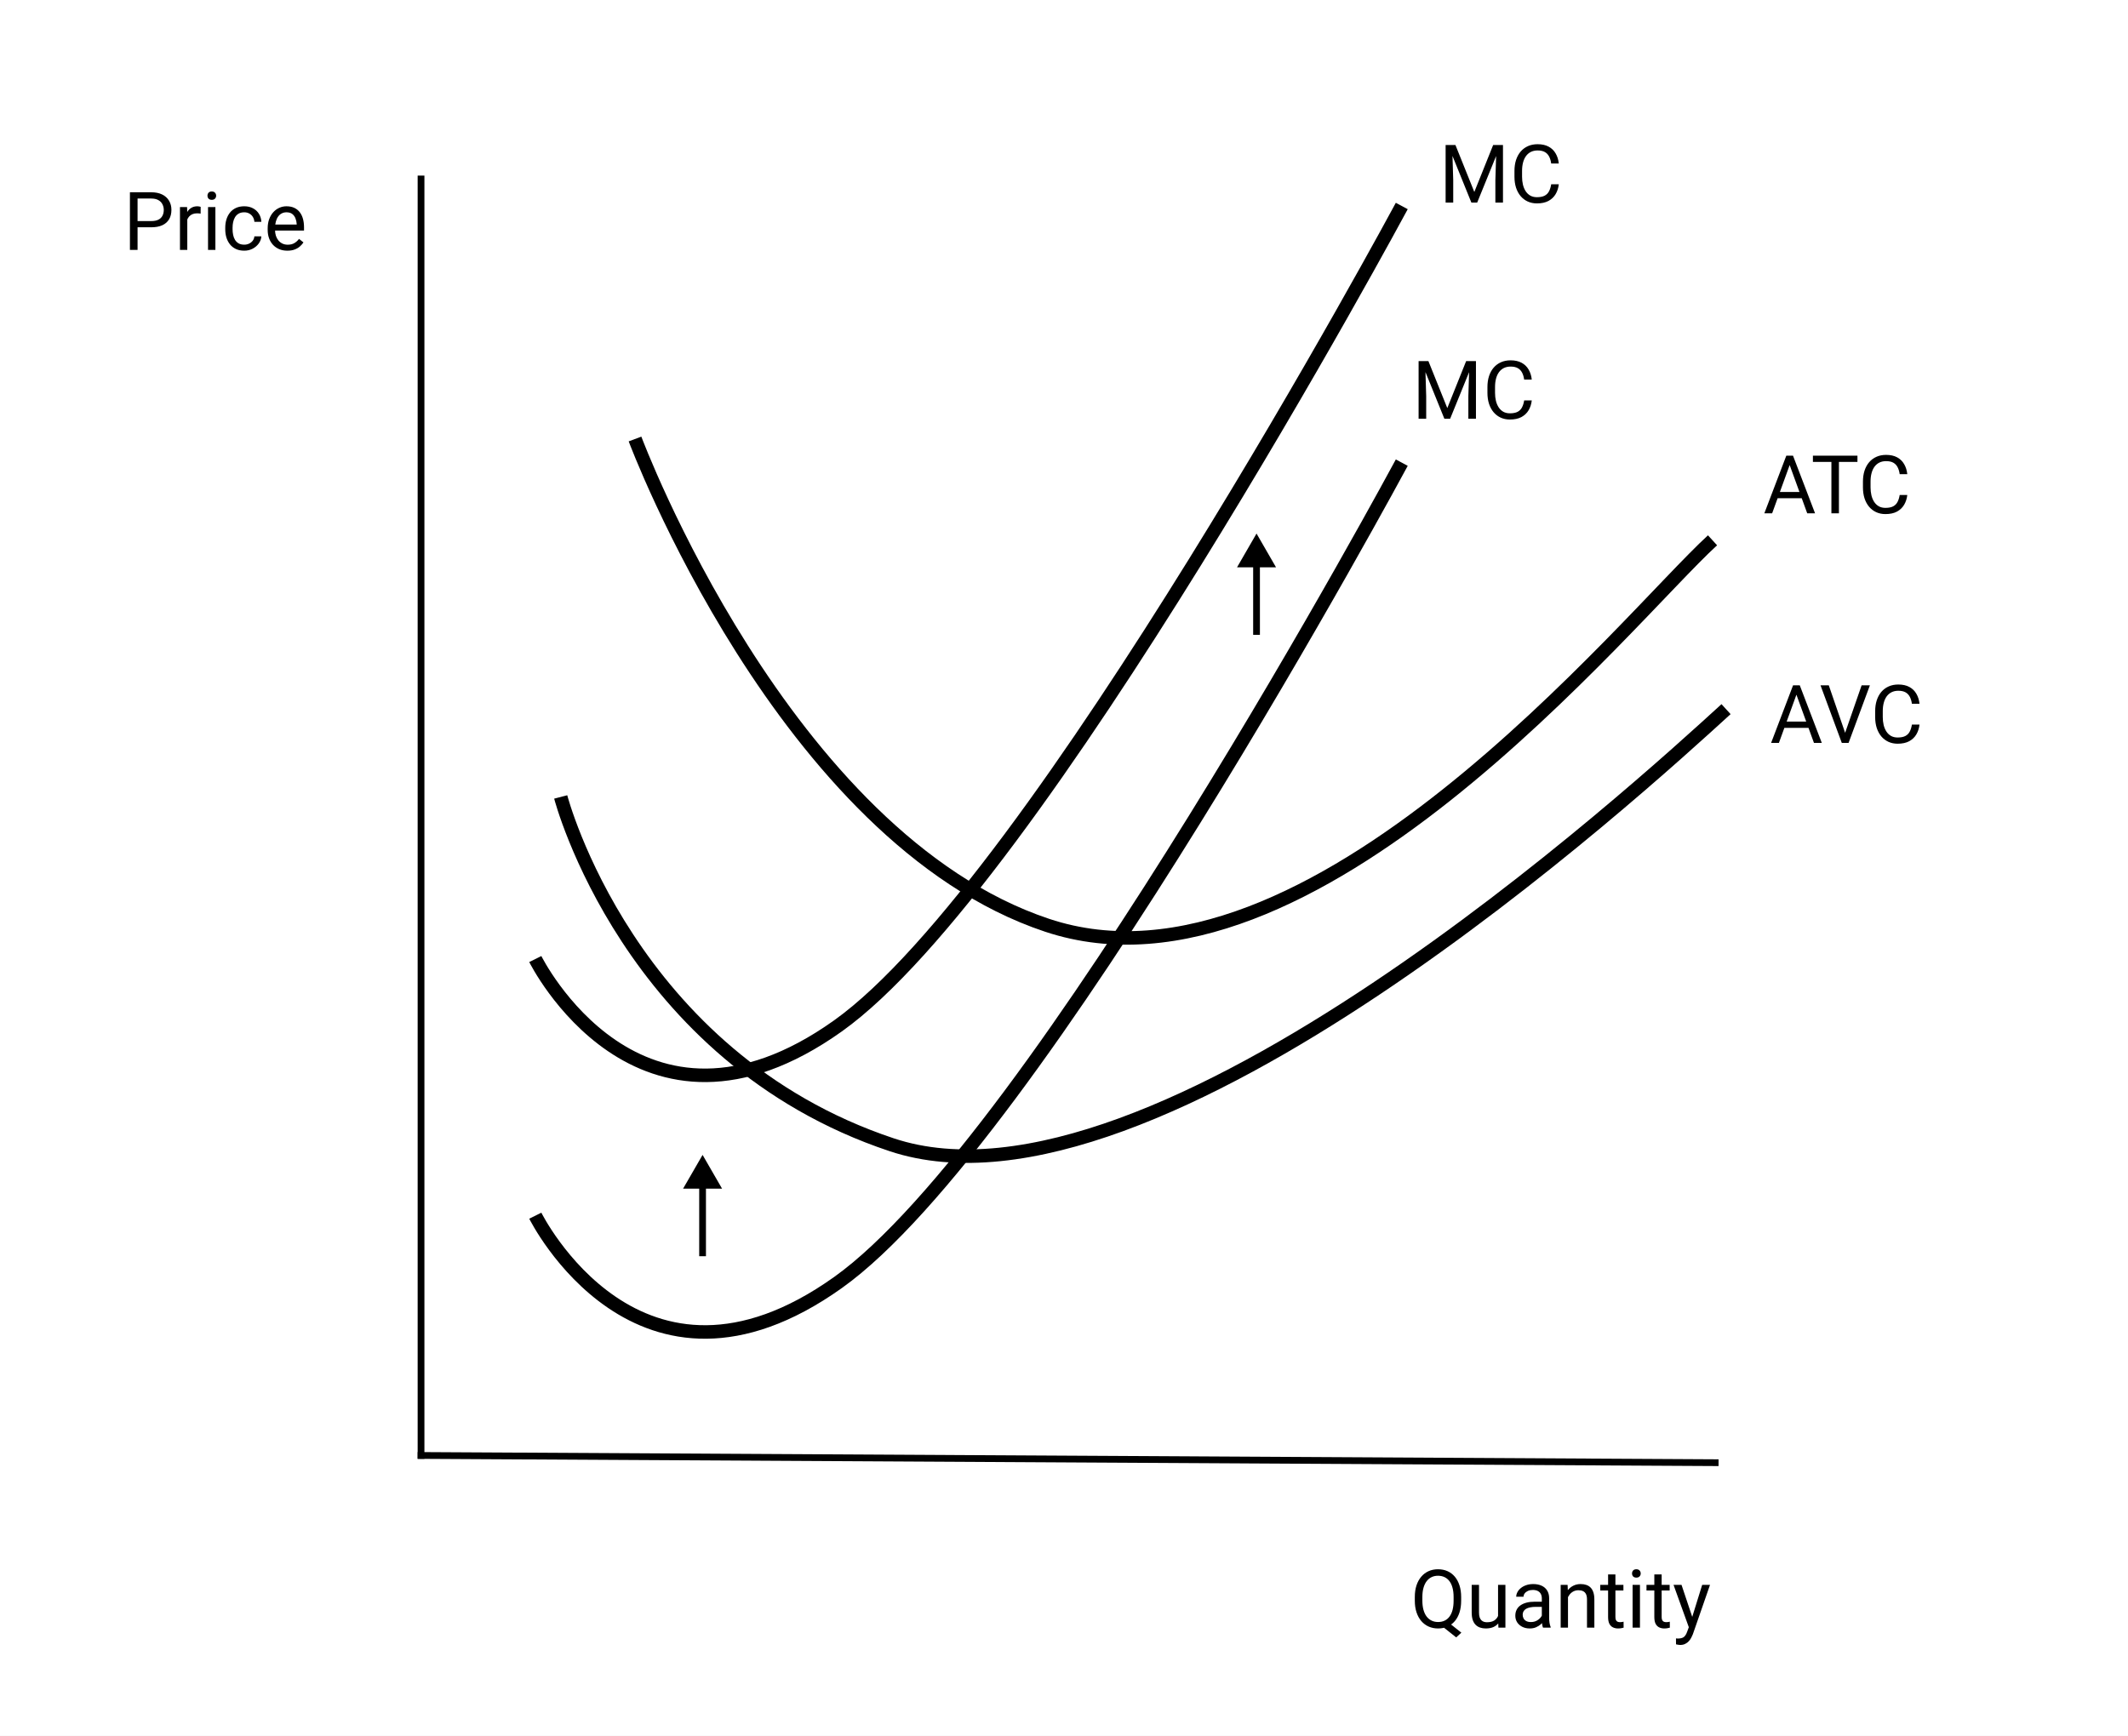
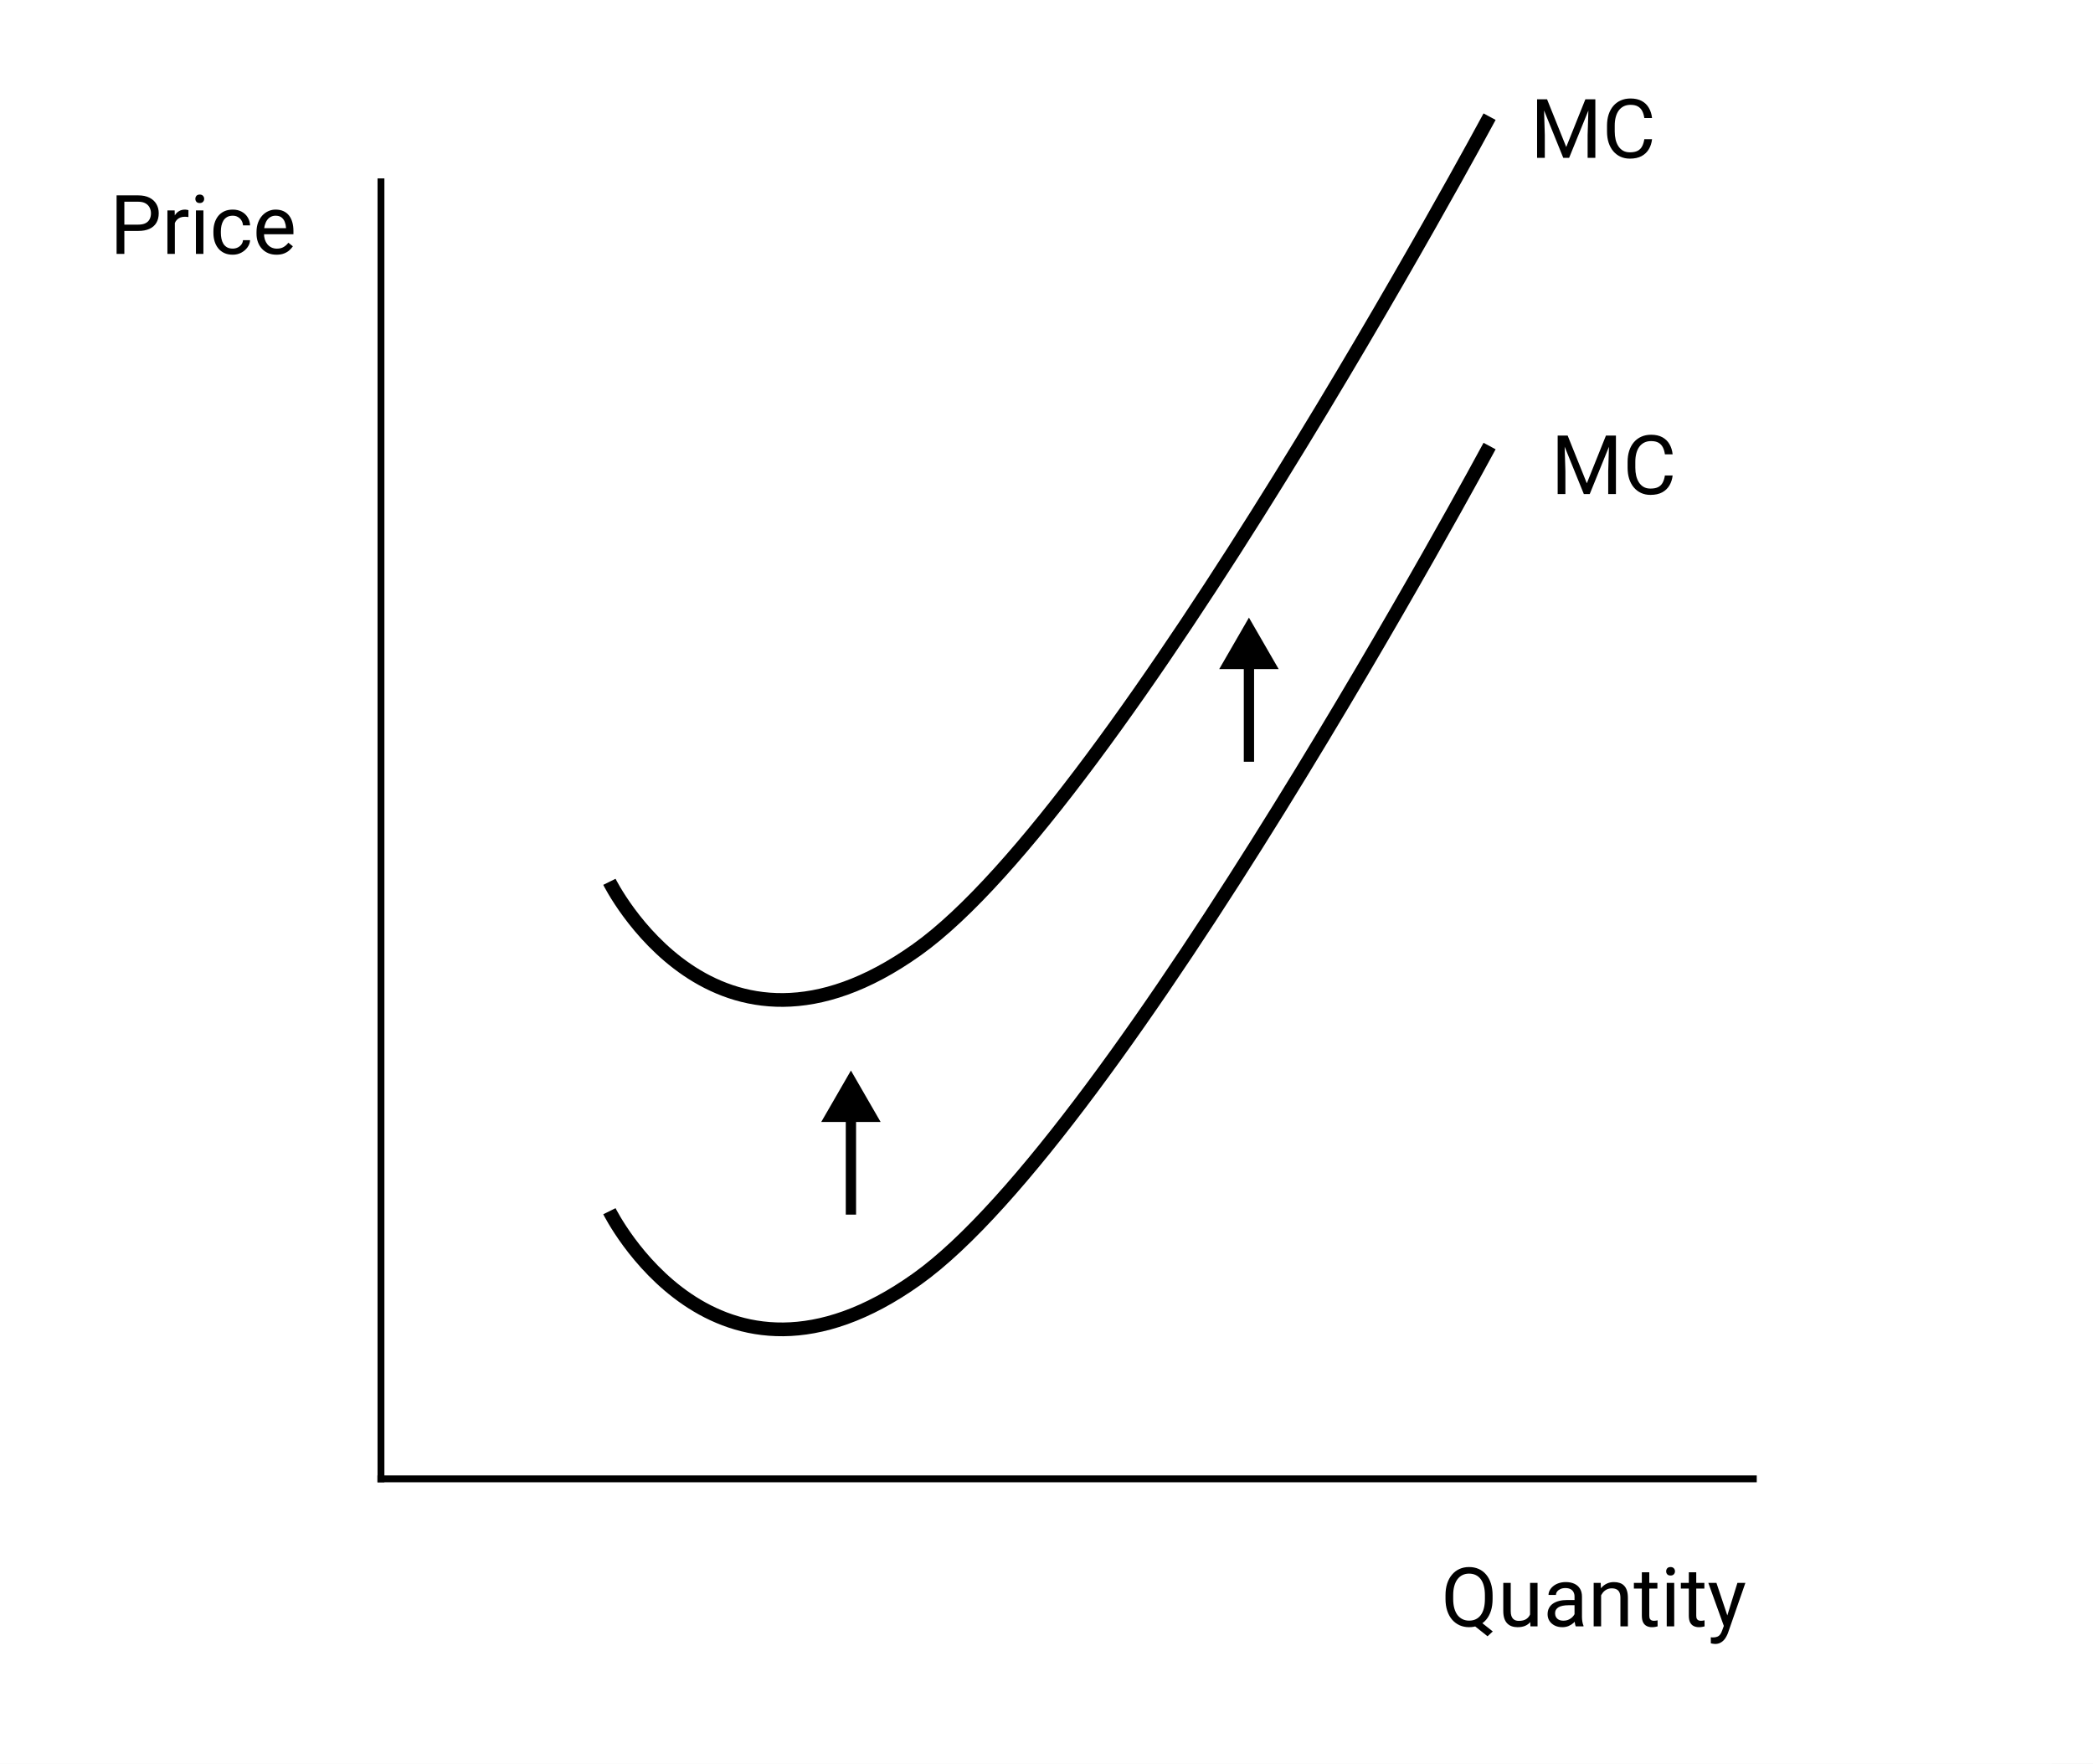
- <svg xmlns="http://www.w3.org/2000/svg" width="315" height="257" viewBox="0 0 315 257" fill="none">
-   <rect width="315" height="257" fill="white" />
+ <svg xmlns="http://www.w3.org/2000/svg" width="305" height="257" viewBox="0 0 305 257" fill="none">
+   <rect width="305" height="257" fill="white" />
+   <path d="M39.539 184.654H37.259V183.734H39.539C39.98 183.734 40.337 183.664 40.611 183.523C40.884 183.383 41.084 183.188 41.209 182.938C41.337 182.688 41.402 182.402 41.402 182.082C41.402 181.789 41.337 181.514 41.209 181.256C41.084 180.998 40.884 180.791 40.611 180.635C40.337 180.475 39.98 180.395 39.539 180.395H37.523V188H36.392V179.469H39.539C40.183 179.469 40.728 179.58 41.173 179.803C41.619 180.025 41.956 180.334 42.187 180.729C42.417 181.119 42.533 181.566 42.533 182.07C42.533 182.617 42.417 183.084 42.187 183.471C41.956 183.857 41.619 184.152 41.173 184.355C40.728 184.555 40.183 184.654 39.539 184.654ZM39.673 193.422V202H38.589V194.775L36.404 195.572V194.594L39.503 193.422H39.673Z" fill="black" />
  <line x1="62.324" y1="26" x2="62.324" y2="216" stroke="black" />
  <line y1="-0.5" x2="192.567" y2="-0.5" transform="matrix(0.999984 0.0055743 -0.00572597 0.999984 61.8242 216)" stroke="black" />
  <path d="M22.38 33.654H20.101V32.734H22.38C22.821 32.734 23.179 32.664 23.452 32.523C23.726 32.383 23.925 32.188 24.05 31.938C24.179 31.688 24.243 31.402 24.243 31.082C24.243 30.789 24.179 30.514 24.05 30.256C23.925 29.998 23.726 29.791 23.452 29.635C23.179 29.475 22.821 29.395 22.38 29.395H20.364V37H19.233V28.469H22.38C23.024 28.469 23.569 28.58 24.015 28.803C24.46 29.025 24.798 29.334 25.028 29.729C25.259 30.119 25.374 30.566 25.374 31.07C25.374 31.617 25.259 32.084 25.028 32.471C24.798 32.857 24.46 33.152 24.015 33.355C23.569 33.555 23.024 33.654 22.38 33.654ZM27.724 31.656V37H26.64V30.66H27.694L27.724 31.656ZM29.704 30.625L29.698 31.633C29.608 31.613 29.523 31.602 29.44 31.598C29.362 31.59 29.273 31.586 29.171 31.586C28.921 31.586 28.7 31.625 28.509 31.703C28.317 31.781 28.155 31.891 28.023 32.031C27.89 32.172 27.784 32.34 27.706 32.535C27.632 32.727 27.583 32.938 27.56 33.168L27.255 33.344C27.255 32.961 27.292 32.602 27.366 32.266C27.444 31.93 27.564 31.633 27.724 31.375C27.884 31.113 28.087 30.91 28.333 30.766C28.583 30.617 28.88 30.543 29.224 30.543C29.302 30.543 29.392 30.553 29.493 30.572C29.595 30.588 29.665 30.605 29.704 30.625ZM31.884 30.66V37H30.794V30.66H31.884ZM30.712 28.979C30.712 28.803 30.765 28.654 30.87 28.533C30.98 28.412 31.14 28.352 31.351 28.352C31.558 28.352 31.716 28.412 31.825 28.533C31.939 28.654 31.995 28.803 31.995 28.979C31.995 29.146 31.939 29.291 31.825 29.412C31.716 29.529 31.558 29.588 31.351 29.588C31.14 29.588 30.98 29.529 30.87 29.412C30.765 29.291 30.712 29.146 30.712 28.979ZM36.161 36.227C36.419 36.227 36.657 36.174 36.876 36.068C37.095 35.963 37.274 35.818 37.415 35.635C37.556 35.447 37.636 35.234 37.655 34.996H38.687C38.667 35.371 38.54 35.721 38.306 36.045C38.075 36.365 37.773 36.625 37.398 36.824C37.023 37.02 36.61 37.117 36.161 37.117C35.685 37.117 35.269 37.033 34.913 36.865C34.562 36.697 34.269 36.467 34.034 36.174C33.804 35.881 33.63 35.545 33.513 35.166C33.399 34.783 33.343 34.379 33.343 33.953V33.707C33.343 33.281 33.399 32.879 33.513 32.5C33.63 32.117 33.804 31.779 34.034 31.486C34.269 31.193 34.562 30.963 34.913 30.795C35.269 30.627 35.685 30.543 36.161 30.543C36.657 30.543 37.091 30.645 37.462 30.848C37.833 31.047 38.124 31.32 38.335 31.668C38.55 32.012 38.667 32.402 38.687 32.84H37.655C37.636 32.578 37.562 32.342 37.433 32.131C37.308 31.92 37.136 31.752 36.917 31.627C36.702 31.498 36.45 31.434 36.161 31.434C35.829 31.434 35.55 31.5 35.323 31.633C35.101 31.762 34.923 31.938 34.79 32.16C34.661 32.379 34.567 32.623 34.509 32.893C34.454 33.158 34.427 33.43 34.427 33.707V33.953C34.427 34.23 34.454 34.504 34.509 34.773C34.563 35.043 34.655 35.287 34.784 35.506C34.917 35.725 35.095 35.9 35.317 36.033C35.544 36.162 35.825 36.227 36.161 36.227ZM42.536 37.117C42.095 37.117 41.694 37.043 41.335 36.895C40.98 36.742 40.673 36.529 40.415 36.256C40.161 35.982 39.966 35.658 39.829 35.283C39.692 34.908 39.624 34.498 39.624 34.053V33.807C39.624 33.291 39.7 32.832 39.852 32.43C40.005 32.023 40.212 31.68 40.474 31.398C40.735 31.117 41.032 30.904 41.364 30.76C41.696 30.615 42.04 30.543 42.395 30.543C42.849 30.543 43.239 30.621 43.567 30.777C43.899 30.934 44.171 31.152 44.382 31.434C44.593 31.711 44.749 32.039 44.851 32.418C44.952 32.793 45.003 33.203 45.003 33.648V34.135H40.269V33.25H43.919V33.168C43.903 32.887 43.845 32.613 43.743 32.348C43.645 32.082 43.489 31.863 43.274 31.691C43.06 31.52 42.767 31.434 42.395 31.434C42.149 31.434 41.923 31.486 41.716 31.592C41.509 31.693 41.331 31.846 41.183 32.049C41.034 32.252 40.919 32.5 40.837 32.793C40.755 33.086 40.714 33.424 40.714 33.807V34.053C40.714 34.353 40.755 34.637 40.837 34.902C40.923 35.164 41.046 35.395 41.206 35.594C41.37 35.793 41.567 35.949 41.798 36.062C42.032 36.176 42.298 36.232 42.595 36.232C42.977 36.232 43.302 36.154 43.567 35.998C43.833 35.842 44.065 35.633 44.265 35.371L44.921 35.893C44.784 36.1 44.61 36.297 44.399 36.484C44.188 36.672 43.929 36.824 43.62 36.941C43.315 37.059 42.954 37.117 42.536 37.117Z" fill="black" />
-   <path d="M214.151 240.021L216.319 241.738L215.558 242.441L213.425 240.748L214.151 240.021ZM216.29 236.465V237.004C216.29 237.645 216.21 238.219 216.05 238.727C215.89 239.234 215.659 239.666 215.358 240.021C215.058 240.377 214.696 240.648 214.274 240.836C213.856 241.023 213.388 241.117 212.868 241.117C212.364 241.117 211.901 241.023 211.479 240.836C211.062 240.648 210.698 240.377 210.39 240.021C210.085 239.666 209.849 239.234 209.681 238.727C209.513 238.219 209.429 237.645 209.429 237.004V236.465C209.429 235.824 209.511 235.252 209.675 234.748C209.843 234.24 210.079 233.809 210.384 233.453C210.688 233.094 211.05 232.82 211.468 232.633C211.89 232.445 212.353 232.352 212.856 232.352C213.376 232.352 213.847 232.445 214.269 232.633C214.69 232.82 215.052 233.094 215.353 233.453C215.653 233.809 215.884 234.24 216.044 234.748C216.208 235.252 216.29 235.824 216.29 236.465ZM215.171 237.004V236.453C215.171 235.945 215.118 235.496 215.013 235.105C214.911 234.715 214.761 234.387 214.562 234.121C214.362 233.855 214.12 233.654 213.835 233.518C213.55 233.381 213.224 233.312 212.856 233.312C212.509 233.312 212.192 233.381 211.907 233.518C211.626 233.654 211.384 233.855 211.181 234.121C210.978 234.387 210.821 234.715 210.712 235.105C210.603 235.496 210.548 235.945 210.548 236.453V237.004C210.548 237.516 210.603 237.969 210.712 238.363C210.821 238.754 210.978 239.084 211.181 239.354C211.388 239.619 211.634 239.82 211.919 239.957C212.204 240.094 212.521 240.162 212.868 240.162C213.235 240.162 213.562 240.094 213.847 239.957C214.132 239.82 214.372 239.619 214.567 239.354C214.767 239.084 214.917 238.754 215.019 238.363C215.12 237.969 215.171 237.516 215.171 237.004ZM221.751 239.535V234.66H222.841V241H221.804L221.751 239.535ZM221.956 238.199L222.407 238.188C222.407 238.609 222.362 239 222.272 239.359C222.187 239.715 222.046 240.023 221.851 240.285C221.655 240.547 221.399 240.752 221.083 240.9C220.767 241.045 220.382 241.117 219.929 241.117C219.62 241.117 219.337 241.072 219.079 240.982C218.825 240.893 218.606 240.754 218.423 240.566C218.239 240.379 218.097 240.135 217.995 239.834C217.897 239.533 217.849 239.172 217.849 238.75V234.66H218.933V238.762C218.933 239.047 218.964 239.283 219.026 239.471C219.093 239.654 219.181 239.801 219.29 239.91C219.403 240.016 219.528 240.09 219.665 240.133C219.806 240.176 219.95 240.197 220.099 240.197C220.56 240.197 220.925 240.109 221.194 239.934C221.464 239.754 221.657 239.514 221.774 239.213C221.896 238.908 221.956 238.57 221.956 238.199ZM228.231 239.916V236.652C228.231 236.402 228.181 236.186 228.079 236.002C227.981 235.814 227.833 235.67 227.634 235.568C227.435 235.467 227.188 235.416 226.896 235.416C226.622 235.416 226.382 235.463 226.175 235.557C225.972 235.65 225.812 235.773 225.694 235.926C225.581 236.078 225.524 236.242 225.524 236.418H224.44C224.44 236.191 224.499 235.967 224.616 235.744C224.733 235.521 224.901 235.32 225.12 235.141C225.343 234.957 225.608 234.812 225.917 234.707C226.229 234.598 226.577 234.543 226.96 234.543C227.421 234.543 227.827 234.621 228.179 234.777C228.534 234.934 228.812 235.17 229.011 235.486C229.214 235.799 229.315 236.191 229.315 236.664V239.617C229.315 239.828 229.333 240.053 229.368 240.291C229.407 240.529 229.464 240.734 229.538 240.906V241H228.407C228.353 240.875 228.31 240.709 228.278 240.502C228.247 240.291 228.231 240.096 228.231 239.916ZM228.419 237.156L228.431 237.918H227.335C227.026 237.918 226.751 237.943 226.509 237.994C226.267 238.041 226.063 238.113 225.899 238.211C225.735 238.309 225.61 238.432 225.524 238.58C225.438 238.725 225.396 238.895 225.396 239.09C225.396 239.289 225.44 239.471 225.53 239.635C225.62 239.799 225.755 239.93 225.935 240.027C226.118 240.121 226.343 240.168 226.608 240.168C226.94 240.168 227.233 240.098 227.487 239.957C227.741 239.816 227.942 239.645 228.091 239.441C228.243 239.238 228.325 239.041 228.337 238.85L228.8 239.371C228.772 239.535 228.698 239.717 228.577 239.916C228.456 240.115 228.294 240.307 228.091 240.49C227.892 240.67 227.653 240.82 227.376 240.941C227.103 241.059 226.794 241.117 226.45 241.117C226.021 241.117 225.644 241.033 225.319 240.865C224.999 240.697 224.749 240.473 224.569 240.191C224.394 239.906 224.306 239.588 224.306 239.236C224.306 238.896 224.372 238.598 224.505 238.34C224.638 238.078 224.829 237.861 225.079 237.689C225.329 237.514 225.63 237.381 225.981 237.291C226.333 237.201 226.726 237.156 227.159 237.156H228.419ZM232.104 236.014V241H231.021V234.66H232.046L232.104 236.014ZM231.847 237.59L231.396 237.572C231.399 237.139 231.464 236.738 231.589 236.371C231.714 236 231.89 235.678 232.116 235.404C232.343 235.131 232.612 234.92 232.925 234.771C233.241 234.619 233.591 234.543 233.974 234.543C234.286 234.543 234.567 234.586 234.817 234.672C235.067 234.754 235.28 234.887 235.456 235.07C235.636 235.254 235.772 235.492 235.866 235.785C235.96 236.074 236.007 236.428 236.007 236.846V241H234.917V236.834C234.917 236.502 234.868 236.236 234.771 236.037C234.673 235.834 234.53 235.688 234.343 235.598C234.155 235.504 233.925 235.457 233.651 235.457C233.382 235.457 233.136 235.514 232.913 235.627C232.694 235.74 232.505 235.896 232.345 236.096C232.188 236.295 232.065 236.523 231.976 236.781C231.89 237.035 231.847 237.305 231.847 237.59ZM240.308 234.66V235.492H236.88V234.66H240.308ZM238.04 233.119H239.124V239.43C239.124 239.645 239.157 239.807 239.224 239.916C239.29 240.025 239.376 240.098 239.481 240.133C239.587 240.168 239.7 240.186 239.821 240.186C239.911 240.186 240.005 240.178 240.103 240.162C240.204 240.143 240.28 240.127 240.331 240.115L240.337 241C240.251 241.027 240.138 241.053 239.997 241.076C239.86 241.104 239.694 241.117 239.499 241.117C239.233 241.117 238.989 241.064 238.767 240.959C238.544 240.854 238.366 240.678 238.233 240.432C238.104 240.182 238.04 239.846 238.04 239.424V233.119ZM242.757 234.66V241H241.667V234.66H242.757ZM241.585 232.979C241.585 232.803 241.638 232.654 241.743 232.533C241.853 232.412 242.013 232.352 242.224 232.352C242.431 232.352 242.589 232.412 242.698 232.533C242.812 232.654 242.868 232.803 242.868 232.979C242.868 233.146 242.812 233.291 242.698 233.412C242.589 233.529 242.431 233.588 242.224 233.588C242.013 233.588 241.853 233.529 241.743 233.412C241.638 233.291 241.585 233.146 241.585 232.979ZM247.151 234.66V235.492H243.724V234.66H247.151ZM244.884 233.119H245.968V239.43C245.968 239.645 246.001 239.807 246.067 239.916C246.134 240.025 246.22 240.098 246.325 240.133C246.431 240.168 246.544 240.186 246.665 240.186C246.755 240.186 246.849 240.178 246.946 240.162C247.048 240.143 247.124 240.127 247.175 240.115L247.181 241C247.095 241.027 246.981 241.053 246.841 241.076C246.704 241.104 246.538 241.117 246.343 241.117C246.077 241.117 245.833 241.064 245.61 240.959C245.388 240.854 245.21 240.678 245.077 240.432C244.948 240.182 244.884 239.846 244.884 239.424V233.119ZM250.204 240.344L251.968 234.66H253.128L250.585 241.979C250.526 242.135 250.448 242.303 250.351 242.482C250.257 242.666 250.136 242.84 249.987 243.004C249.839 243.168 249.659 243.301 249.448 243.402C249.241 243.508 248.993 243.561 248.704 243.561C248.618 243.561 248.509 243.549 248.376 243.525C248.243 243.502 248.149 243.482 248.095 243.467L248.089 242.588C248.12 242.592 248.169 242.596 248.235 242.6C248.306 242.607 248.354 242.611 248.382 242.611C248.628 242.611 248.837 242.578 249.009 242.512C249.181 242.449 249.325 242.342 249.442 242.189C249.563 242.041 249.667 241.836 249.753 241.574L250.204 240.344ZM248.909 234.66L250.556 239.582L250.837 240.725L250.058 241.123L247.726 234.66H248.909Z" fill="black" />
-   <path d="M79.239 180C79.239 180 94.529 210.907 124.029 189.907C153.529 168.907 207.5 68.5 207.5 68.5" stroke="black" stroke-width="2" />
-   <path d="M79.239 142C79.239 142 94.529 172.907 124.029 151.907C153.529 130.907 207.5 30.5 207.5 30.5" stroke="black" stroke-width="2" />
-   <path d="M210.348 53.469H211.443L214.238 60.424L217.027 53.469H218.129L214.66 62H213.805L210.348 53.469ZM209.99 53.469H210.957L211.115 58.672V62H209.99V53.469ZM217.514 53.469H218.48V62H217.355V58.672L217.514 53.469ZM225.617 59.287H226.742C226.684 59.826 226.529 60.309 226.279 60.734C226.029 61.16 225.676 61.498 225.219 61.748C224.762 61.994 224.191 62.117 223.508 62.117C223.008 62.117 222.553 62.023 222.143 61.836C221.736 61.648 221.387 61.383 221.094 61.039C220.801 60.691 220.574 60.275 220.414 59.791C220.258 59.303 220.18 58.76 220.18 58.162V57.312C220.18 56.715 220.258 56.174 220.414 55.69C220.574 55.201 220.803 54.783 221.1 54.435C221.4 54.088 221.762 53.82 222.184 53.633C222.605 53.445 223.08 53.352 223.607 53.352C224.252 53.352 224.797 53.473 225.242 53.715C225.688 53.957 226.033 54.293 226.279 54.723C226.529 55.148 226.684 55.643 226.742 56.205H225.617C225.562 55.807 225.461 55.465 225.312 55.18C225.164 54.891 224.953 54.668 224.68 54.512C224.406 54.355 224.049 54.277 223.607 54.277C223.229 54.277 222.895 54.35 222.605 54.494C222.32 54.639 222.08 54.844 221.885 55.109C221.693 55.375 221.549 55.693 221.451 56.065C221.354 56.435 221.305 56.848 221.305 57.301V58.162C221.305 58.58 221.348 58.973 221.434 59.34C221.523 59.707 221.658 60.029 221.838 60.307C222.018 60.584 222.246 60.803 222.523 60.963C222.801 61.119 223.129 61.197 223.508 61.197C223.988 61.197 224.371 61.121 224.656 60.969C224.941 60.816 225.156 60.598 225.301 60.312C225.449 60.027 225.555 59.685 225.617 59.287Z" fill="black" />
-   <path d="M214.348 21.469H215.443L218.238 28.424L221.027 21.469H222.129L218.66 30H217.805L214.348 21.469ZM213.99 21.469H214.957L215.115 26.672V30H213.99V21.469ZM221.514 21.469H222.48V30H221.355V26.672L221.514 21.469ZM229.617 27.287H230.742C230.684 27.826 230.529 28.309 230.279 28.734C230.029 29.16 229.676 29.498 229.219 29.748C228.762 29.994 228.191 30.117 227.508 30.117C227.008 30.117 226.553 30.023 226.143 29.836C225.736 29.648 225.387 29.383 225.094 29.039C224.801 28.691 224.574 28.275 224.414 27.791C224.258 27.303 224.18 26.76 224.18 26.162V25.312C224.18 24.715 224.258 24.174 224.414 23.689C224.574 23.201 224.803 22.783 225.1 22.436C225.4 22.088 225.762 21.82 226.184 21.633C226.605 21.445 227.08 21.352 227.607 21.352C228.252 21.352 228.797 21.473 229.242 21.715C229.688 21.957 230.033 22.293 230.279 22.723C230.529 23.148 230.684 23.643 230.742 24.205H229.617C229.562 23.807 229.461 23.465 229.312 23.18C229.164 22.891 228.953 22.668 228.68 22.512C228.406 22.355 228.049 22.277 227.607 22.277C227.229 22.277 226.895 22.35 226.605 22.494C226.32 22.639 226.08 22.844 225.885 23.109C225.693 23.375 225.549 23.693 225.451 24.064C225.354 24.436 225.305 24.848 225.305 25.301V26.162C225.305 26.58 225.348 26.973 225.434 27.34C225.523 27.707 225.658 28.029 225.838 28.307C226.018 28.584 226.246 28.803 226.523 28.963C226.801 29.119 227.129 29.197 227.508 29.197C227.988 29.197 228.371 29.121 228.656 28.969C228.941 28.816 229.156 28.598 229.301 28.312C229.449 28.027 229.555 27.686 229.617 27.287Z" fill="black" />
-   <path d="M265.148 68.225L262.324 76H261.17L264.422 67.469H265.166L265.148 68.225ZM267.516 76L264.686 68.225L264.668 67.469H265.412L268.676 76H267.516ZM267.369 72.842V73.768H262.576V72.842H267.369ZM272.209 67.469V76H271.096V67.469H272.209ZM274.951 67.469V68.394H268.359V67.469H274.951ZM281.203 73.287H282.328C282.27 73.826 282.115 74.309 281.865 74.734C281.615 75.16 281.262 75.498 280.805 75.748C280.348 75.994 279.777 76.117 279.094 76.117C278.594 76.117 278.139 76.023 277.729 75.836C277.322 75.648 276.973 75.383 276.68 75.039C276.387 74.691 276.16 74.275 276 73.791C275.844 73.303 275.766 72.76 275.766 72.162V71.312C275.766 70.715 275.844 70.174 276 69.689C276.16 69.201 276.389 68.783 276.686 68.436C276.986 68.088 277.348 67.82 277.77 67.633C278.191 67.445 278.666 67.352 279.193 67.352C279.838 67.352 280.383 67.473 280.828 67.715C281.273 67.957 281.619 68.293 281.865 68.723C282.115 69.148 282.27 69.643 282.328 70.205H281.203C281.148 69.807 281.047 69.465 280.898 69.18C280.75 68.891 280.539 68.668 280.266 68.512C279.992 68.356 279.635 68.277 279.193 68.277C278.814 68.277 278.48 68.35 278.191 68.494C277.906 68.639 277.666 68.844 277.471 69.109C277.279 69.375 277.135 69.693 277.037 70.064C276.939 70.436 276.891 70.848 276.891 71.301V72.162C276.891 72.58 276.934 72.973 277.02 73.34C277.109 73.707 277.244 74.029 277.424 74.307C277.604 74.584 277.832 74.803 278.109 74.963C278.387 75.119 278.715 75.197 279.094 75.197C279.574 75.197 279.957 75.121 280.242 74.969C280.527 74.816 280.742 74.598 280.887 74.312C281.035 74.027 281.141 73.686 281.203 73.287Z" fill="black" />
-   <path d="M266.148 102.225L263.324 110H262.17L265.422 101.469H266.166L266.148 102.225ZM268.516 110L265.686 102.225L265.668 101.469H266.412L269.676 110H268.516ZM268.369 106.842V107.768H263.576V106.842H268.369ZM273.057 108.705L275.57 101.469H276.795L273.637 110H272.764L273.057 108.705ZM270.707 101.469L273.197 108.705L273.508 110H272.635L269.482 101.469H270.707ZM283.012 107.287H284.137C284.078 107.826 283.924 108.309 283.674 108.734C283.424 109.16 283.07 109.498 282.613 109.748C282.156 109.994 281.586 110.117 280.902 110.117C280.402 110.117 279.947 110.023 279.537 109.836C279.131 109.648 278.781 109.383 278.488 109.039C278.195 108.691 277.969 108.275 277.809 107.791C277.652 107.303 277.574 106.76 277.574 106.162V105.312C277.574 104.715 277.652 104.174 277.809 103.689C277.969 103.201 278.197 102.783 278.494 102.436C278.795 102.088 279.156 101.82 279.578 101.633C280 101.445 280.475 101.352 281.002 101.352C281.646 101.352 282.191 101.473 282.637 101.715C283.082 101.957 283.428 102.293 283.674 102.723C283.924 103.148 284.078 103.643 284.137 104.205H283.012C282.957 103.807 282.855 103.465 282.707 103.18C282.559 102.891 282.348 102.668 282.074 102.512C281.801 102.355 281.443 102.277 281.002 102.277C280.623 102.277 280.289 102.35 280 102.494C279.715 102.639 279.475 102.844 279.279 103.109C279.088 103.375 278.943 103.693 278.846 104.064C278.748 104.436 278.699 104.848 278.699 105.301V106.162C278.699 106.58 278.742 106.973 278.828 107.34C278.918 107.707 279.053 108.029 279.232 108.307C279.412 108.584 279.641 108.803 279.918 108.963C280.195 109.119 280.523 109.197 280.902 109.197C281.383 109.197 281.766 109.121 282.051 108.969C282.336 108.816 282.551 108.598 282.695 108.312C282.844 108.027 282.949 107.686 283.012 107.287Z" fill="black" />
-   <path d="M83 118C83 118 93 156.5 132 169.5C171 182.5 242.927 116.476 255.5 105" stroke="black" stroke-width="2" />
-   <path d="M94 65C94 65 116 124 155 137C194 150 240.927 91.476 253.5 80" stroke="black" stroke-width="2" />
-   <path d="M104 171L101.113 176L106.887 176L104 171ZM104 186L104.5 186L104.5 175.5L104 175.5L103.5 175.5L103.5 186L104 186Z" fill="black" />
-   <path d="M186 79L183.113 84L188.887 84L186 79ZM186 94L186.5 94L186.5 83.5L186 83.5L185.5 83.5L185.5 94L186 94Z" fill="black" />
+   <path d="M214.151 240.021L216.319 241.738L215.557 242.441L213.424 240.748L214.151 240.021ZM216.29 236.465V237.004C216.29 237.645 216.209 238.219 216.049 238.727C215.889 239.234 215.659 239.666 215.358 240.021C215.057 240.377 214.696 240.648 214.274 240.836C213.856 241.023 213.387 241.117 212.868 241.117C212.364 241.117 211.901 241.023 211.479 240.836C211.061 240.648 210.698 240.377 210.389 240.021C210.084 239.666 209.848 239.234 209.68 238.727C209.512 238.219 209.428 237.645 209.428 237.004V236.465C209.428 235.824 209.51 235.252 209.674 234.748C209.842 234.24 210.079 233.809 210.383 233.453C210.688 233.094 211.049 232.82 211.467 232.633C211.889 232.445 212.352 232.352 212.856 232.352C213.375 232.352 213.846 232.445 214.268 232.633C214.69 232.82 215.051 233.094 215.352 233.453C215.653 233.809 215.883 234.24 216.043 234.748C216.208 235.252 216.29 235.824 216.29 236.465ZM215.17 237.004V236.453C215.17 235.945 215.118 235.496 215.012 235.105C214.911 234.715 214.76 234.387 214.561 234.121C214.362 233.855 214.12 233.654 213.834 233.518C213.549 233.381 213.223 233.312 212.856 233.312C212.508 233.312 212.192 233.381 211.907 233.518C211.625 233.654 211.383 233.855 211.18 234.121C210.977 234.387 210.821 234.715 210.711 235.105C210.602 235.496 210.547 235.945 210.547 236.453V237.004C210.547 237.516 210.602 237.969 210.711 238.363C210.821 238.754 210.977 239.084 211.18 239.354C211.387 239.619 211.633 239.82 211.918 239.957C212.204 240.094 212.52 240.162 212.868 240.162C213.235 240.162 213.561 240.094 213.846 239.957C214.131 239.82 214.372 239.619 214.567 239.354C214.766 239.084 214.917 238.754 215.018 238.363C215.12 237.969 215.17 237.516 215.17 237.004ZM221.75 239.535V234.66H222.84V241H221.803L221.75 239.535ZM221.956 238.199L222.407 238.188C222.407 238.609 222.362 239 222.272 239.359C222.186 239.715 222.045 240.023 221.85 240.285C221.655 240.547 221.399 240.752 221.083 240.9C220.766 241.045 220.381 241.117 219.928 241.117C219.62 241.117 219.336 241.072 219.079 240.982C218.825 240.893 218.606 240.754 218.422 240.566C218.239 240.379 218.096 240.135 217.995 239.834C217.897 239.533 217.848 239.172 217.848 238.75V234.66H218.932V238.762C218.932 239.047 218.963 239.283 219.026 239.471C219.092 239.654 219.18 239.801 219.29 239.91C219.403 240.016 219.528 240.09 219.665 240.133C219.805 240.176 219.95 240.197 220.098 240.197C220.559 240.197 220.924 240.109 221.194 239.934C221.463 239.754 221.657 239.514 221.774 239.213C221.895 238.908 221.956 238.57 221.956 238.199ZM228.231 239.916V236.652C228.231 236.402 228.18 236.186 228.079 236.002C227.981 235.814 227.833 235.67 227.633 235.568C227.434 235.467 227.188 235.416 226.895 235.416C226.622 235.416 226.381 235.463 226.174 235.557C225.971 235.65 225.811 235.773 225.694 235.926C225.581 236.078 225.524 236.242 225.524 236.418H224.44C224.44 236.191 224.499 235.967 224.616 235.744C224.733 235.521 224.901 235.32 225.12 235.141C225.342 234.957 225.608 234.812 225.917 234.707C226.229 234.598 226.577 234.543 226.959 234.543C227.42 234.543 227.827 234.621 228.178 234.777C228.534 234.934 228.811 235.17 229.01 235.486C229.213 235.799 229.315 236.191 229.315 236.664V239.617C229.315 239.828 229.333 240.053 229.368 240.291C229.407 240.529 229.463 240.734 229.538 240.906V241H228.407C228.352 240.875 228.309 240.709 228.278 240.502C228.247 240.291 228.231 240.096 228.231 239.916ZM228.418 237.156L228.43 237.918H227.334C227.026 237.918 226.75 237.943 226.508 237.994C226.266 238.041 226.063 238.113 225.899 238.211C225.735 238.309 225.61 238.432 225.524 238.58C225.438 238.725 225.395 238.895 225.395 239.09C225.395 239.289 225.44 239.471 225.53 239.635C225.62 239.799 225.754 239.93 225.934 240.027C226.118 240.121 226.342 240.168 226.608 240.168C226.94 240.168 227.233 240.098 227.487 239.957C227.741 239.816 227.942 239.645 228.09 239.441C228.243 239.238 228.325 239.041 228.336 238.85L228.799 239.371C228.772 239.535 228.698 239.717 228.577 239.916C228.456 240.115 228.293 240.307 228.09 240.49C227.891 240.67 227.653 240.82 227.375 240.941C227.102 241.059 226.793 241.117 226.45 241.117C226.02 241.117 225.643 241.033 225.319 240.865C224.999 240.697 224.749 240.473 224.569 240.191C224.393 239.906 224.305 239.588 224.305 239.236C224.305 238.896 224.372 238.598 224.504 238.34C224.637 238.078 224.829 237.861 225.079 237.689C225.329 237.514 225.629 237.381 225.981 237.291C226.333 237.201 226.725 237.156 227.159 237.156H228.418ZM232.104 236.014V241H231.02V234.66H232.045L232.104 236.014ZM231.846 237.59L231.395 237.572C231.399 237.139 231.463 236.738 231.588 236.371C231.713 236 231.889 235.678 232.116 235.404C232.342 235.131 232.612 234.92 232.924 234.771C233.241 234.619 233.59 234.543 233.973 234.543C234.286 234.543 234.567 234.586 234.817 234.672C235.067 234.754 235.28 234.887 235.456 235.07C235.635 235.254 235.772 235.492 235.866 235.785C235.959 236.074 236.006 236.428 236.006 236.846V241H234.917V236.834C234.917 236.502 234.868 236.236 234.77 236.037C234.672 235.834 234.53 235.688 234.342 235.598C234.155 235.504 233.924 235.457 233.651 235.457C233.381 235.457 233.135 235.514 232.913 235.627C232.694 235.74 232.504 235.896 232.344 236.096C232.188 236.295 232.065 236.523 231.975 236.781C231.889 237.035 231.846 237.305 231.846 237.59ZM240.307 234.66V235.492H236.879V234.66H240.307ZM238.04 233.119H239.124V239.43C239.124 239.645 239.157 239.807 239.223 239.916C239.29 240.025 239.375 240.098 239.481 240.133C239.586 240.168 239.7 240.186 239.821 240.186C239.911 240.186 240.004 240.178 240.102 240.162C240.204 240.143 240.28 240.127 240.331 240.115L240.336 241C240.25 241.027 240.137 241.053 239.997 241.076C239.86 241.104 239.694 241.117 239.499 241.117C239.233 241.117 238.989 241.064 238.766 240.959C238.543 240.854 238.366 240.678 238.233 240.432C238.104 240.182 238.04 239.846 238.04 239.424V233.119ZM242.756 234.66V241H241.667V234.66H242.756ZM241.584 232.979C241.584 232.803 241.637 232.654 241.743 232.533C241.852 232.412 242.012 232.352 242.223 232.352C242.43 232.352 242.588 232.412 242.698 232.533C242.811 232.654 242.868 232.803 242.868 232.979C242.868 233.146 242.811 233.291 242.698 233.412C242.588 233.529 242.43 233.588 242.223 233.588C242.012 233.588 241.852 233.529 241.743 233.412C241.637 233.291 241.584 233.146 241.584 232.979ZM247.151 234.66V235.492H243.723V234.66H247.151ZM244.883 233.119H245.967V239.43C245.967 239.645 246 239.807 246.067 239.916C246.133 240.025 246.219 240.098 246.325 240.133C246.43 240.168 246.543 240.186 246.665 240.186C246.754 240.186 246.848 240.178 246.946 240.162C247.047 240.143 247.124 240.127 247.174 240.115L247.18 241C247.094 241.027 246.981 241.053 246.84 241.076C246.704 241.104 246.538 241.117 246.342 241.117C246.077 241.117 245.833 241.064 245.61 240.959C245.387 240.854 245.209 240.678 245.077 240.432C244.948 240.182 244.883 239.846 244.883 239.424V233.119ZM250.204 240.344L251.967 234.66H253.127L250.584 241.979C250.526 242.135 250.448 242.303 250.35 242.482C250.256 242.666 250.135 242.84 249.987 243.004C249.838 243.168 249.659 243.301 249.448 243.402C249.241 243.508 248.993 243.561 248.704 243.561C248.618 243.561 248.508 243.549 248.375 243.525C248.243 243.502 248.149 243.482 248.094 243.467L248.088 242.588C248.12 242.592 248.168 242.596 248.235 242.6C248.305 242.607 248.354 242.611 248.381 242.611C248.627 242.611 248.836 242.578 249.008 242.512C249.18 242.449 249.325 242.342 249.442 242.189C249.563 242.041 249.667 241.836 249.752 241.574L250.204 240.344ZM248.909 234.66L250.555 239.582L250.836 240.725L250.057 241.123L247.725 234.66H248.909Z" fill="black" />
+   <rect width="299" height="257" fill="white" />
+   <line x1="55.516" y1="26" x2="55.516" y2="216" stroke="black" />
+   <line x1="55" y1="215.5" x2="256" y2="215.5" stroke="black" />
+   <path d="M20.137 33.654H17.857V32.734H20.137C20.578 32.734 20.936 32.664 21.209 32.523C21.482 32.383 21.682 32.188 21.807 31.938C21.936 31.688 22 31.402 22 31.082C22 30.789 21.936 30.514 21.807 30.256C21.682 29.998 21.482 29.791 21.209 29.635C20.936 29.475 20.578 29.395 20.137 29.395H18.121V37H16.99V28.469H20.137C20.781 28.469 21.326 28.58 21.771 28.803C22.217 29.025 22.555 29.334 22.785 29.729C23.016 30.119 23.131 30.566 23.131 31.07C23.131 31.617 23.016 32.084 22.785 32.471C22.555 32.857 22.217 33.152 21.771 33.355C21.326 33.555 20.781 33.654 20.137 33.654ZM25.48 31.656V37H24.396V30.66H25.451L25.48 31.656ZM27.461 30.625L27.455 31.633C27.365 31.613 27.279 31.602 27.197 31.598C27.119 31.59 27.029 31.586 26.928 31.586C26.678 31.586 26.457 31.625 26.266 31.703C26.074 31.781 25.912 31.891 25.779 32.031C25.646 32.172 25.541 32.34 25.463 32.535C25.389 32.727 25.34 32.938 25.316 33.168L25.012 33.344C25.012 32.961 25.049 32.602 25.123 32.266C25.201 31.93 25.32 31.633 25.48 31.375C25.641 31.113 25.844 30.91 26.09 30.766C26.34 30.617 26.637 30.543 26.98 30.543C27.059 30.543 27.148 30.553 27.25 30.572C27.352 30.588 27.422 30.605 27.461 30.625ZM29.641 30.66V37H28.551V30.66H29.641ZM28.469 28.979C28.469 28.803 28.521 28.654 28.627 28.533C28.736 28.412 28.896 28.352 29.107 28.352C29.314 28.352 29.473 28.412 29.582 28.533C29.695 28.654 29.752 28.803 29.752 28.979C29.752 29.146 29.695 29.291 29.582 29.412C29.473 29.529 29.314 29.588 29.107 29.588C28.896 29.588 28.736 29.529 28.627 29.412C28.521 29.291 28.469 29.146 28.469 28.979ZM33.918 36.227C34.176 36.227 34.414 36.174 34.633 36.068C34.852 35.963 35.031 35.818 35.172 35.635C35.312 35.447 35.393 35.234 35.412 34.996H36.443C36.424 35.371 36.297 35.721 36.062 36.045C35.832 36.365 35.529 36.625 35.154 36.824C34.779 37.02 34.367 37.117 33.918 37.117C33.441 37.117 33.025 37.033 32.67 36.865C32.318 36.697 32.025 36.467 31.791 36.174C31.561 35.881 31.387 35.545 31.27 35.166C31.156 34.783 31.1 34.379 31.1 33.953V33.707C31.1 33.281 31.156 32.879 31.27 32.5C31.387 32.117 31.561 31.779 31.791 31.486C32.025 31.193 32.318 30.963 32.67 30.795C33.025 30.627 33.441 30.543 33.918 30.543C34.414 30.543 34.848 30.645 35.219 30.848C35.59 31.047 35.881 31.32 36.092 31.668C36.307 32.012 36.424 32.402 36.443 32.84H35.412C35.393 32.578 35.318 32.342 35.19 32.131C35.065 31.92 34.893 31.752 34.674 31.627C34.459 31.498 34.207 31.434 33.918 31.434C33.586 31.434 33.307 31.5 33.08 31.633C32.857 31.762 32.68 31.938 32.547 32.16C32.418 32.379 32.324 32.623 32.266 32.893C32.211 33.158 32.184 33.43 32.184 33.707V33.953C32.184 34.23 32.211 34.504 32.266 34.773C32.32 35.043 32.412 35.287 32.541 35.506C32.674 35.725 32.852 35.9 33.074 36.033C33.301 36.162 33.582 36.227 33.918 36.227ZM40.293 37.117C39.852 37.117 39.451 37.043 39.092 36.895C38.736 36.742 38.43 36.529 38.172 36.256C37.918 35.982 37.723 35.658 37.586 35.283C37.449 34.908 37.381 34.498 37.381 34.053V33.807C37.381 33.291 37.457 32.832 37.609 32.43C37.762 32.023 37.969 31.68 38.23 31.398C38.492 31.117 38.789 30.904 39.121 30.76C39.453 30.615 39.797 30.543 40.152 30.543C40.605 30.543 40.996 30.621 41.324 30.777C41.656 30.934 41.928 31.152 42.139 31.434C42.35 31.711 42.506 32.039 42.607 32.418C42.709 32.793 42.76 33.203 42.76 33.648V34.135H38.025V33.25H41.676V33.168C41.66 32.887 41.602 32.613 41.5 32.348C41.402 32.082 41.246 31.863 41.031 31.691C40.816 31.52 40.523 31.434 40.152 31.434C39.906 31.434 39.68 31.486 39.473 31.592C39.266 31.693 39.088 31.846 38.94 32.049C38.791 32.252 38.676 32.5 38.594 32.793C38.512 33.086 38.471 33.424 38.471 33.807V34.053C38.471 34.353 38.512 34.637 38.594 34.902C38.68 35.164 38.803 35.395 38.963 35.594C39.127 35.793 39.324 35.949 39.555 36.062C39.789 36.176 40.055 36.232 40.352 36.232C40.734 36.232 41.059 36.154 41.324 35.998C41.59 35.842 41.822 35.633 42.022 35.371L42.678 35.893C42.541 36.1 42.367 36.297 42.156 36.484C41.945 36.672 41.685 36.824 41.377 36.941C41.072 37.059 40.711 37.117 40.293 37.117Z" fill="black" />
+   <path d="M215.367 236.021L217.535 237.738L216.773 238.441L214.641 236.748L215.367 236.021ZM217.506 232.465V233.004C217.506 233.645 217.426 234.219 217.266 234.727C217.105 235.234 216.875 235.666 216.574 236.021C216.273 236.377 215.912 236.648 215.49 236.836C215.072 237.023 214.604 237.117 214.084 237.117C213.58 237.117 213.117 237.023 212.695 236.836C212.277 236.648 211.914 236.377 211.605 236.021C211.301 235.666 211.064 235.234 210.896 234.727C210.729 234.219 210.645 233.645 210.645 233.004V232.465C210.645 231.824 210.727 231.252 210.891 230.748C211.059 230.24 211.295 229.809 211.6 229.453C211.904 229.094 212.266 228.82 212.684 228.633C213.105 228.445 213.568 228.352 214.072 228.352C214.592 228.352 215.062 228.445 215.484 228.633C215.906 228.82 216.268 229.094 216.568 229.453C216.869 229.809 217.1 230.24 217.26 230.748C217.424 231.252 217.506 231.824 217.506 232.465ZM216.387 233.004V232.453C216.387 231.945 216.334 231.496 216.229 231.105C216.127 230.715 215.977 230.387 215.777 230.121C215.578 229.855 215.336 229.654 215.051 229.518C214.766 229.381 214.439 229.312 214.072 229.312C213.725 229.312 213.408 229.381 213.123 229.518C212.842 229.654 212.6 229.855 212.396 230.121C212.193 230.387 212.037 230.715 211.928 231.105C211.818 231.496 211.764 231.945 211.764 232.453V233.004C211.764 233.516 211.818 233.969 211.928 234.363C212.037 234.754 212.193 235.084 212.396 235.354C212.604 235.619 212.85 235.82 213.135 235.957C213.42 236.094 213.736 236.162 214.084 236.162C214.451 236.162 214.777 236.094 215.062 235.957C215.348 235.82 215.588 235.619 215.783 235.354C215.982 235.084 216.133 234.754 216.234 234.363C216.336 233.969 216.387 233.516 216.387 233.004ZM222.967 235.535V230.66H224.057V237H223.02L222.967 235.535ZM223.172 234.199L223.623 234.188C223.623 234.609 223.578 235 223.488 235.359C223.402 235.715 223.262 236.023 223.066 236.285C222.871 236.547 222.615 236.752 222.299 236.9C221.982 237.045 221.598 237.117 221.145 237.117C220.836 237.117 220.553 237.072 220.295 236.982C220.041 236.893 219.822 236.754 219.639 236.566C219.455 236.379 219.312 236.135 219.211 235.834C219.113 235.533 219.064 235.172 219.064 234.75V230.66H220.148V234.762C220.148 235.047 220.18 235.283 220.242 235.471C220.309 235.654 220.396 235.801 220.506 235.91C220.619 236.016 220.744 236.09 220.881 236.133C221.021 236.176 221.166 236.197 221.314 236.197C221.775 236.197 222.141 236.109 222.41 235.934C222.68 235.754 222.873 235.514 222.99 235.213C223.111 234.908 223.172 234.57 223.172 234.199ZM229.447 235.916V232.652C229.447 232.402 229.396 232.186 229.295 232.002C229.197 231.814 229.049 231.67 228.85 231.568C228.65 231.467 228.404 231.416 228.111 231.416C227.838 231.416 227.598 231.463 227.391 231.557C227.188 231.65 227.027 231.773 226.91 231.926C226.797 232.078 226.74 232.242 226.74 232.418H225.656C225.656 232.191 225.715 231.967 225.832 231.744C225.949 231.521 226.117 231.32 226.336 231.141C226.559 230.957 226.824 230.812 227.133 230.707C227.445 230.598 227.793 230.543 228.176 230.543C228.637 230.543 229.043 230.621 229.395 230.777C229.75 230.934 230.027 231.17 230.227 231.486C230.43 231.799 230.531 232.191 230.531 232.664V235.617C230.531 235.828 230.549 236.053 230.584 236.291C230.623 236.529 230.68 236.734 230.754 236.906V237H229.623C229.568 236.875 229.525 236.709 229.494 236.502C229.463 236.291 229.447 236.096 229.447 235.916ZM229.635 233.156L229.646 233.918H228.551C228.242 233.918 227.967 233.943 227.725 233.994C227.482 234.041 227.279 234.113 227.115 234.211C226.951 234.309 226.826 234.432 226.74 234.58C226.654 234.725 226.611 234.895 226.611 235.09C226.611 235.289 226.656 235.471 226.746 235.635C226.836 235.799 226.971 235.93 227.15 236.027C227.334 236.121 227.559 236.168 227.824 236.168C228.156 236.168 228.449 236.098 228.703 235.957C228.957 235.816 229.158 235.645 229.307 235.441C229.459 235.238 229.541 235.041 229.553 234.85L230.016 235.371C229.988 235.535 229.914 235.717 229.793 235.916C229.672 236.115 229.51 236.307 229.307 236.49C229.107 236.67 228.869 236.82 228.592 236.941C228.318 237.059 228.01 237.117 227.666 237.117C227.236 237.117 226.859 237.033 226.535 236.865C226.215 236.697 225.965 236.473 225.785 236.191C225.609 235.906 225.521 235.588 225.521 235.236C225.521 234.896 225.588 234.598 225.721 234.34C225.854 234.078 226.045 233.861 226.295 233.689C226.545 233.514 226.846 233.381 227.197 233.291C227.549 233.201 227.941 233.156 228.375 233.156H229.635ZM233.32 232.014V237H232.236V230.66H233.262L233.32 232.014ZM233.062 233.59L232.611 233.572C232.615 233.139 232.68 232.738 232.805 232.371C232.93 232 233.105 231.678 233.332 231.404C233.559 231.131 233.828 230.92 234.141 230.771C234.457 230.619 234.807 230.543 235.189 230.543C235.502 230.543 235.783 230.586 236.033 230.672C236.283 230.754 236.496 230.887 236.672 231.07C236.852 231.254 236.988 231.492 237.082 231.785C237.176 232.074 237.223 232.428 237.223 232.846V237H236.133V232.834C236.133 232.502 236.084 232.236 235.986 232.037C235.889 231.834 235.746 231.688 235.559 231.598C235.371 231.504 235.141 231.457 234.867 231.457C234.598 231.457 234.352 231.514 234.129 231.627C233.91 231.74 233.721 231.896 233.561 232.096C233.404 232.295 233.281 232.523 233.191 232.781C233.105 233.035 233.062 233.305 233.062 233.59ZM241.523 230.66V231.492H238.096V230.66H241.523ZM239.256 229.119H240.34V235.43C240.34 235.645 240.373 235.807 240.439 235.916C240.506 236.025 240.592 236.098 240.697 236.133C240.803 236.168 240.916 236.186 241.037 236.186C241.127 236.186 241.221 236.178 241.318 236.162C241.42 236.143 241.496 236.127 241.547 236.115L241.553 237C241.467 237.027 241.354 237.053 241.213 237.076C241.076 237.104 240.91 237.117 240.715 237.117C240.449 237.117 240.205 237.064 239.982 236.959C239.76 236.854 239.582 236.678 239.449 236.432C239.32 236.182 239.256 235.846 239.256 235.424V229.119ZM243.973 230.66V237H242.883V230.66H243.973ZM242.801 228.979C242.801 228.803 242.854 228.654 242.959 228.533C243.068 228.412 243.229 228.352 243.439 228.352C243.646 228.352 243.805 228.412 243.914 228.533C244.027 228.654 244.084 228.803 244.084 228.979C244.084 229.146 244.027 229.291 243.914 229.412C243.805 229.529 243.646 229.588 243.439 229.588C243.229 229.588 243.068 229.529 242.959 229.412C242.854 229.291 242.801 229.146 242.801 228.979ZM248.367 230.66V231.492H244.939V230.66H248.367ZM246.1 229.119H247.184V235.43C247.184 235.645 247.217 235.807 247.283 235.916C247.35 236.025 247.436 236.098 247.541 236.133C247.646 236.168 247.76 236.186 247.881 236.186C247.971 236.186 248.064 236.178 248.162 236.162C248.264 236.143 248.34 236.127 248.391 236.115L248.396 237C248.311 237.027 248.197 237.053 248.057 237.076C247.92 237.104 247.754 237.117 247.559 237.117C247.293 237.117 247.049 237.064 246.826 236.959C246.604 236.854 246.426 236.678 246.293 236.432C246.164 236.182 246.1 235.846 246.1 235.424V229.119ZM251.42 236.344L253.184 230.66H254.344L251.801 237.979C251.742 238.135 251.664 238.303 251.566 238.482C251.473 238.666 251.352 238.84 251.203 239.004C251.055 239.168 250.875 239.301 250.664 239.402C250.457 239.508 250.209 239.561 249.92 239.561C249.834 239.561 249.725 239.549 249.592 239.525C249.459 239.502 249.365 239.482 249.311 239.467L249.305 238.588C249.336 238.592 249.385 238.596 249.451 238.6C249.521 238.607 249.57 238.611 249.598 238.611C249.844 238.611 250.053 238.578 250.225 238.512C250.396 238.449 250.541 238.342 250.658 238.189C250.779 238.041 250.883 237.836 250.969 237.574L251.42 236.344ZM250.125 230.66L251.771 235.582L252.053 236.725L251.273 237.123L248.941 230.66H250.125Z" fill="black" />
+   <path d="M88.805 176.5C88.805 176.5 104.095 207.407 133.595 186.407C163.095 165.407 217.067 65 217.067 65" stroke="black" stroke-width="2" />
+   <path d="M88.805 128.5C88.805 128.5 104.095 159.407 133.595 138.407C163.095 117.407 217.067 17 217.067 17" stroke="black" stroke-width="2" />
+   <path d="M227.348 63.469H228.443L231.238 70.424L234.027 63.469H235.129L231.66 72H230.805L227.348 63.469ZM226.99 63.469H227.957L228.115 68.672V72H226.99V63.469ZM234.514 63.469H235.48V72H234.355V68.672L234.514 63.469ZM242.617 69.287H243.742C243.684 69.826 243.529 70.309 243.279 70.734C243.029 71.16 242.676 71.498 242.219 71.748C241.762 71.994 241.191 72.117 240.508 72.117C240.008 72.117 239.553 72.023 239.143 71.836C238.736 71.648 238.387 71.383 238.094 71.039C237.801 70.691 237.574 70.275 237.414 69.791C237.258 69.303 237.18 68.76 237.18 68.162V67.312C237.18 66.715 237.258 66.174 237.414 65.689C237.574 65.201 237.803 64.783 238.1 64.436C238.4 64.088 238.762 63.82 239.184 63.633C239.605 63.445 240.08 63.352 240.607 63.352C241.252 63.352 241.797 63.473 242.242 63.715C242.688 63.957 243.033 64.293 243.279 64.723C243.529 65.148 243.684 65.643 243.742 66.205H242.617C242.562 65.807 242.461 65.465 242.312 65.18C242.164 64.891 241.953 64.668 241.68 64.512C241.406 64.356 241.049 64.277 240.607 64.277C240.229 64.277 239.895 64.35 239.605 64.494C239.32 64.639 239.08 64.844 238.885 65.109C238.693 65.375 238.549 65.693 238.451 66.064C238.354 66.436 238.305 66.848 238.305 67.301V68.162C238.305 68.58 238.348 68.973 238.434 69.34C238.523 69.707 238.658 70.029 238.838 70.307C239.018 70.584 239.246 70.803 239.523 70.963C239.801 71.119 240.129 71.197 240.508 71.197C240.988 71.197 241.371 71.121 241.656 70.969C241.941 70.816 242.156 70.598 242.301 70.312C242.449 70.027 242.555 69.686 242.617 69.287Z" fill="black" />
+   <path d="M224.348 14.469H225.443L228.238 21.424L231.027 14.469H232.129L228.66 23H227.805L224.348 14.469ZM223.99 14.469H224.957L225.115 19.672V23H223.99V14.469ZM231.514 14.469H232.48V23H231.355V19.672L231.514 14.469ZM239.617 20.287H240.742C240.684 20.826 240.529 21.309 240.279 21.734C240.029 22.16 239.676 22.498 239.219 22.748C238.762 22.994 238.191 23.117 237.508 23.117C237.008 23.117 236.553 23.023 236.143 22.836C235.736 22.648 235.387 22.383 235.094 22.039C234.801 21.691 234.574 21.275 234.414 20.791C234.258 20.303 234.18 19.76 234.18 19.162V18.312C234.18 17.715 234.258 17.174 234.414 16.689C234.574 16.201 234.803 15.783 235.1 15.435C235.4 15.088 235.762 14.82 236.184 14.633C236.605 14.445 237.08 14.352 237.607 14.352C238.252 14.352 238.797 14.473 239.242 14.715C239.688 14.957 240.033 15.293 240.279 15.723C240.529 16.148 240.684 16.643 240.742 17.205H239.617C239.562 16.807 239.461 16.465 239.312 16.18C239.164 15.891 238.953 15.668 238.68 15.512C238.406 15.355 238.049 15.277 237.607 15.277C237.229 15.277 236.895 15.35 236.605 15.494C236.32 15.639 236.08 15.844 235.885 16.109C235.693 16.375 235.549 16.693 235.451 17.064C235.354 17.436 235.305 17.848 235.305 18.301V19.162C235.305 19.58 235.348 19.973 235.434 20.34C235.523 20.707 235.658 21.029 235.838 21.307C236.018 21.584 236.246 21.803 236.523 21.963C236.801 22.119 237.129 22.197 237.508 22.197C237.988 22.197 238.371 22.121 238.656 21.969C238.941 21.816 239.156 21.598 239.301 21.312C239.449 21.027 239.555 20.686 239.617 20.287Z" fill="black" />
+   <path d="M124 156L119.67 163.5L128.33 163.5L124 156ZM124 177L124.75 177L124.75 162.75L124 162.75L123.25 162.75L123.25 177L124 177Z" fill="black" />
+   <path d="M182 90L177.67 97.5L186.33 97.5L182 90ZM182 111L182.75 111L182.75 96.75L182 96.75L181.25 96.75L181.25 111L182 111Z" fill="black" />
</svg>
